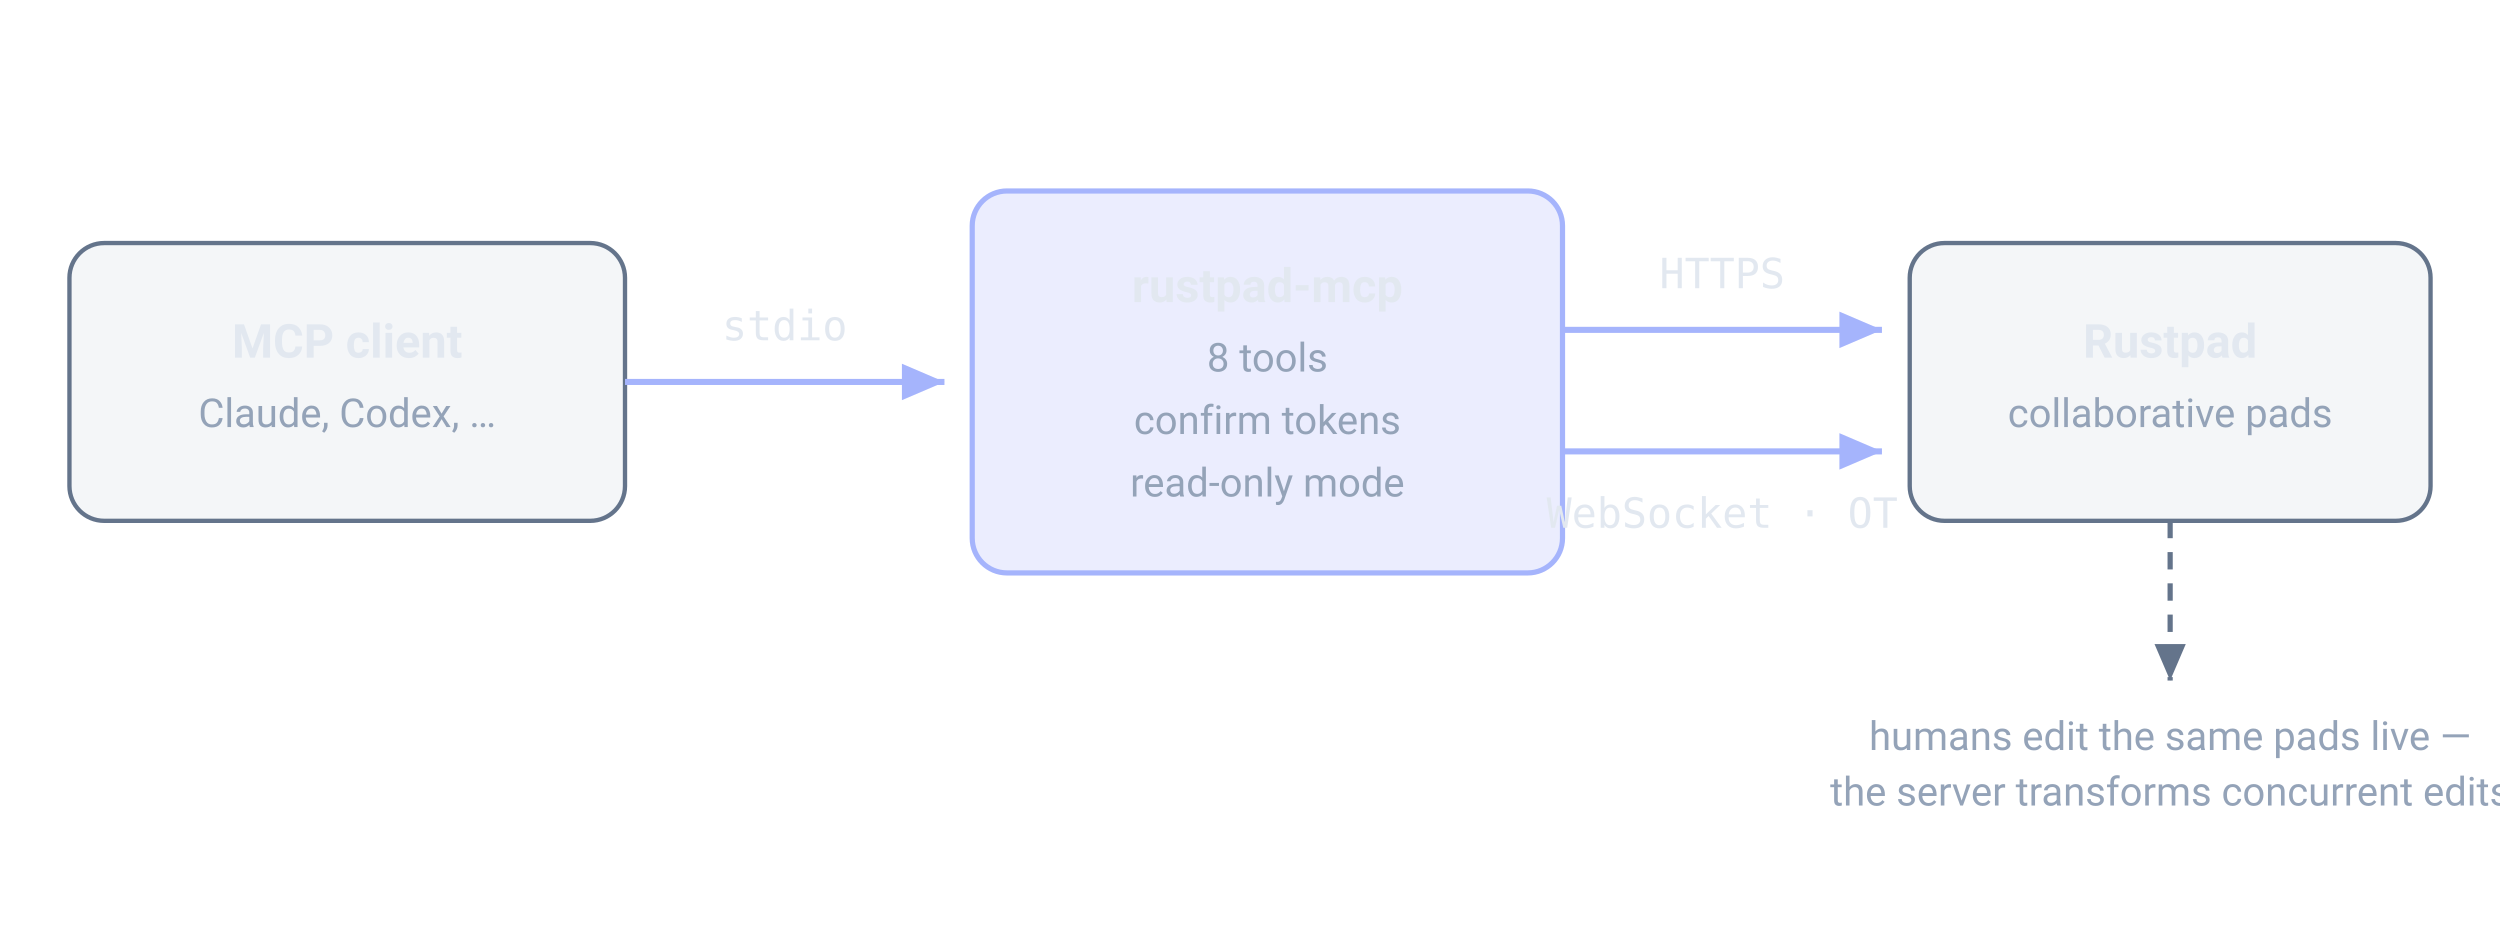
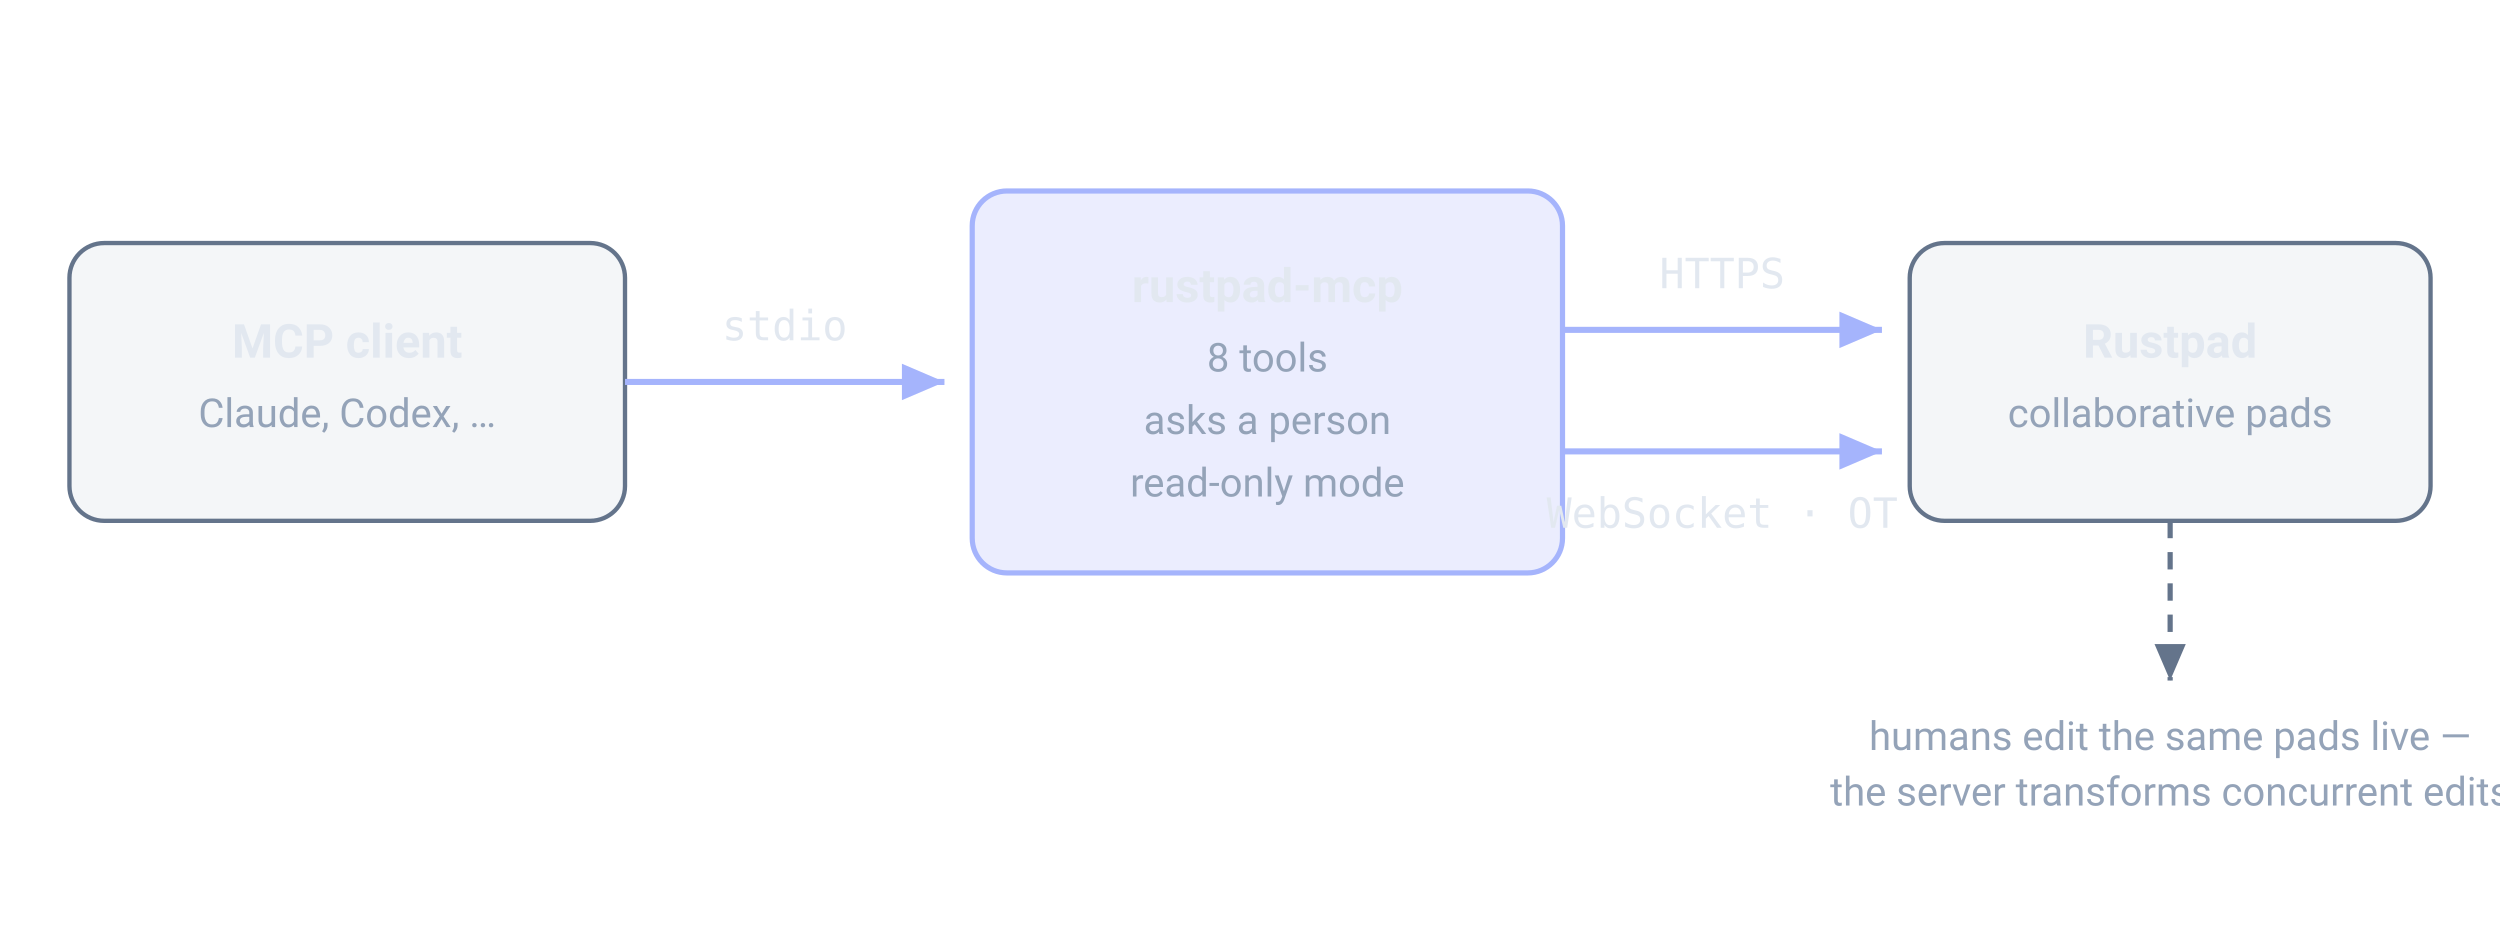
<svg xmlns="http://www.w3.org/2000/svg" viewBox="0 0 720 268" width="720" height="268" role="img" aria-labelledby="arch-title arch-desc">
  <style>
    .node { stroke-width: 1.25; }
    .node-accent { stroke-width: 1.5; }
    .edge { stroke-width: 1.5; fill: none; }
    .edge-accent { stroke-width: 1.75; fill: none; }
    .edge-dashed { stroke-dasharray: 5 4; }
    text { font-family: ui-sans-serif, system-ui, -apple-system, "Segoe UI", Roboto, "DejaVu Sans", sans-serif; font-size: 13px; }
    .label-title { font-size: 13.5px; font-weight: 600; }
    .label-mono { font-family: ui-monospace, SFMono-Regular, Menlo, Consolas, "DejaVu Sans Mono", monospace; font-size: 12px; }
    .label-muted { font-size: 11.5px; }

    .node { fill: rgba(148, 163, 184, 0.10); stroke: #64748b; }
    .node-accent { fill: rgba(129, 140, 248, 0.16); stroke: #a5b4fc; }
    .edge { stroke: #64748b; }
    .edge-accent { stroke: #a5b4fc; }
    text { fill: #e2e8f0; }
    .label-muted { fill: #94a3b8; }
    marker path { fill: #64748b; stroke: none; }
    marker.accent path { fill: #a5b4fc; }
  </style>
  <defs>
    <marker id="arch-arrow" markerWidth="9" markerHeight="9" refX="7" refY="3" orient="auto">
      <path d="M0,0 L7,3 L0,6 z" />
    </marker>
    <marker id="arch-arrow-accent" class="accent" markerWidth="9" markerHeight="9" refX="7" refY="3" orient="auto">
      <path d="M0,0 L7,3 L0,6 z" />
    </marker>
  </defs>
  <rect class="node" x="20" y="70" width="160" height="80" rx="10" />
  <text class="label-title" x="100" y="103" text-anchor="middle">MCP client</text>
  <text class="label-muted" x="100" y="123" text-anchor="middle">Claude, Codex, …</text>
  <rect class="node-accent" x="280" y="55" width="170" height="110" rx="10" />
  <text class="label-title" x="365" y="87" text-anchor="middle">rustpad-mcp</text>
  <text class="label-muted" x="365" y="107" text-anchor="middle">8 tools</text>
-   <text class="label-muted" x="365" y="125" text-anchor="middle">confirm tokens</text>
+   <text class="label-muted" x="365" y="125" text-anchor="middle">asks a person</text>
  <text class="label-muted" x="365" y="143" text-anchor="middle">read-only mode</text>
  <rect class="node" x="550" y="70" width="150" height="80" rx="10" />
  <text class="label-title" x="625" y="103" text-anchor="middle">Rustpad</text>
  <text class="label-muted" x="625" y="123" text-anchor="middle">collaborative pads</text>
  <path class="edge-accent" d="M180,110 L272,110" marker-end="url(#arch-arrow-accent)" />
  <text class="label-mono" x="226" y="98" text-anchor="middle">stdio</text>
  <path class="edge-accent" d="M450,95 L542,95" marker-end="url(#arch-arrow-accent)" />
  <text class="label-mono" x="496" y="83" text-anchor="middle">HTTPS</text>
  <path class="edge-accent" d="M450,130 L542,130" marker-end="url(#arch-arrow-accent)" />
  <text class="label-mono" x="496" y="152" text-anchor="middle">WebSocket · OT</text>
  <path class="edge edge-dashed" d="M625,150 L625,196" marker-end="url(#arch-arrow)" />
  <text class="label-muted" x="625" y="216" text-anchor="middle">humans edit the same pads live —</text>
  <text class="label-muted" x="625" y="232" text-anchor="middle">the server transforms concurrent edits</text>
</svg>
